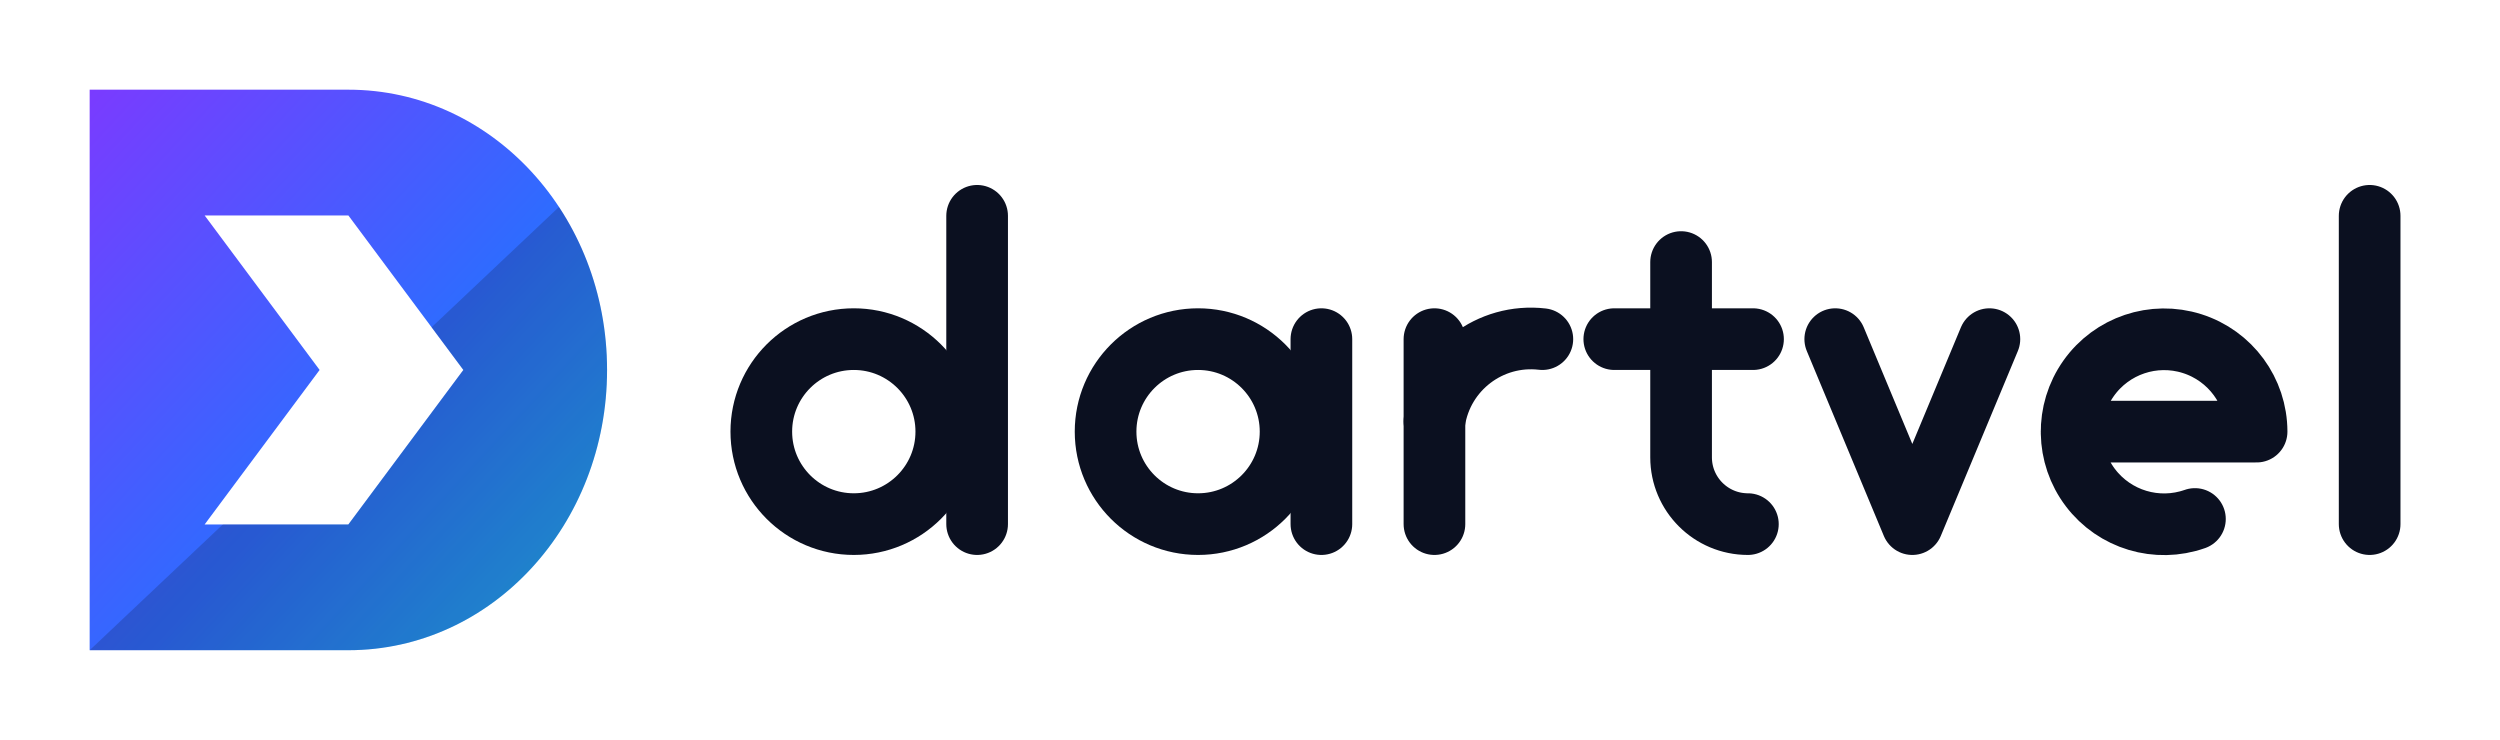
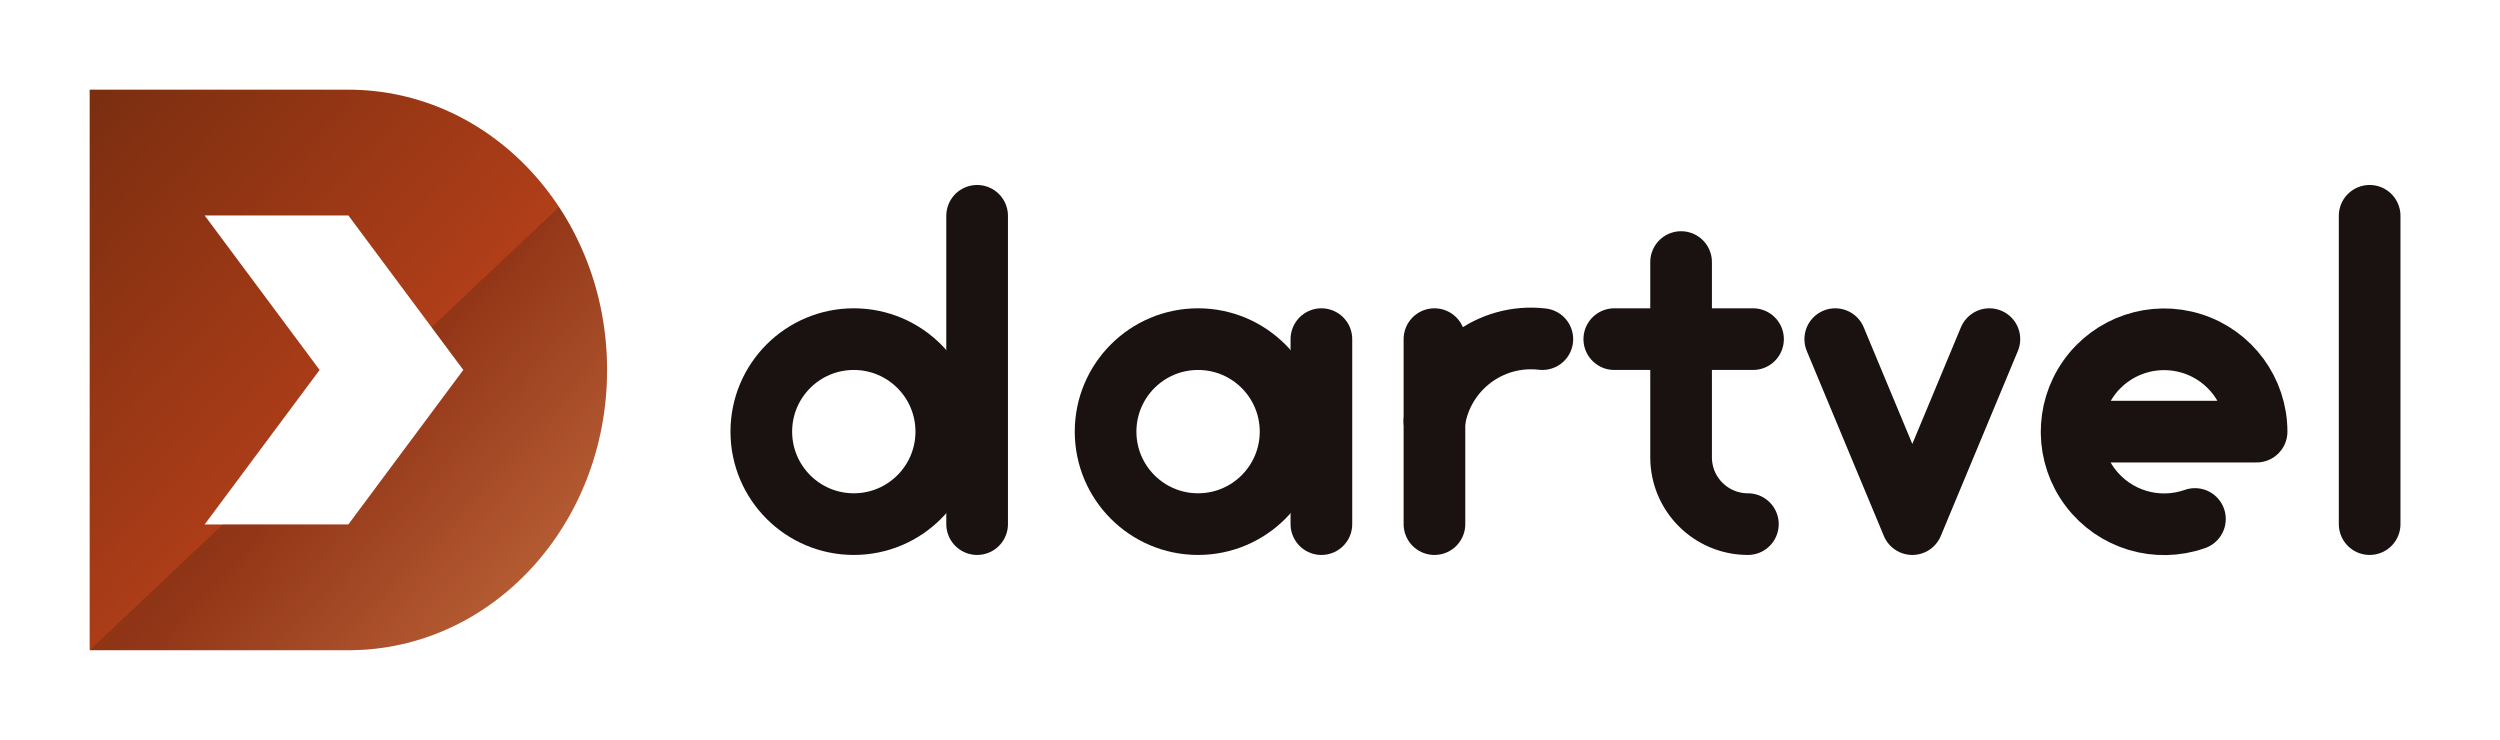
<svg xmlns="http://www.w3.org/2000/svg" viewBox="0 0 892 264" width="892" height="264" role="img" aria-label="Dartvel">
  <defs>
    <linearGradient id="lvg" x1="0" y1="0" x2="1" y2="1">
-       <stop offset="0" stop-color="#7A3BFF" />
-       <stop offset="0.55" stop-color="#2F6BFF" />
-       <stop offset="1" stop-color="#1FB6F5" />
+       <stop offset="0" stop-color="#7A2E10" />
+       <stop offset="0.55" stop-color="#B03E19" />
+       <stop offset="1" stop-color="#F0824B" />
    </linearGradient>
    <clipPath id="lvc">
      <path clip-rule="evenodd" d="M112 100 H256 C336 100 400 170 400 256 C400 342 336 412 256 412 H112 Z M176 170 H256 L320 256 L256 342 H176 L240 256 Z" />
    </clipPath>
  </defs>
  <g transform="translate(-39.8,-32.1) scale(0.641)">
    <path fill="url(#lvg)" fill-rule="evenodd" d="M112 100 H256 C336 100 400 170 400 256 C400 342 336 412 256 412 H112 Z M176 170 H256 L320 256 L256 342 H176 L240 256 Z" />
    <g clip-path="url(#lvc)">
-       <polygon points="112,412 400,140 512,140 512,512 112,512" fill="#0B1020" opacity="0.20" />
+       <polygon points="112,412 400,140 512,140 512,512 112,512" fill="#191210" opacity="0.20" />
    </g>
  </g>
  <g transform="translate(236.8,55) scale(0.9167)">
-     <g fill="none" stroke="#0B1020" stroke-width="24" stroke-linecap="round" stroke-linejoin="round">
+     <g fill="none" stroke="#191210" stroke-width="24" stroke-linecap="round" stroke-linejoin="round">
      <g transform="translate(20,12)">
        <g>
          <circle cx="54" cy="96" r="36" />
          <path d="M102 12 V132" />
        </g>
        <g transform="translate(134,0)">
          <circle cx="54" cy="96" r="36" />
          <path d="M102 60 V132" />
        </g>
        <g transform="translate(268,0)">
          <path d="M12 60 V132" />
          <path d="M12 92 A 38 38 0 0 1 54 60" />
        </g>
        <g transform="translate(340,0)">
          <path d="M36 30 V106 A 26 26 0 0 0 62 132" />
          <path d="M10 60 H64" />
        </g>
        <g transform="translate(424,0)">
          <path d="M12 60 L42 132 L72 60" />
        </g>
        <g transform="translate(510,0)">
          <path d="M18 96 L90 96 A 36 36 0 1 0 66 130" />
        </g>
        <g transform="translate(632,0)">
          <path d="M12 12 V132" />
        </g>
      </g>
    </g>
  </g>
</svg>
